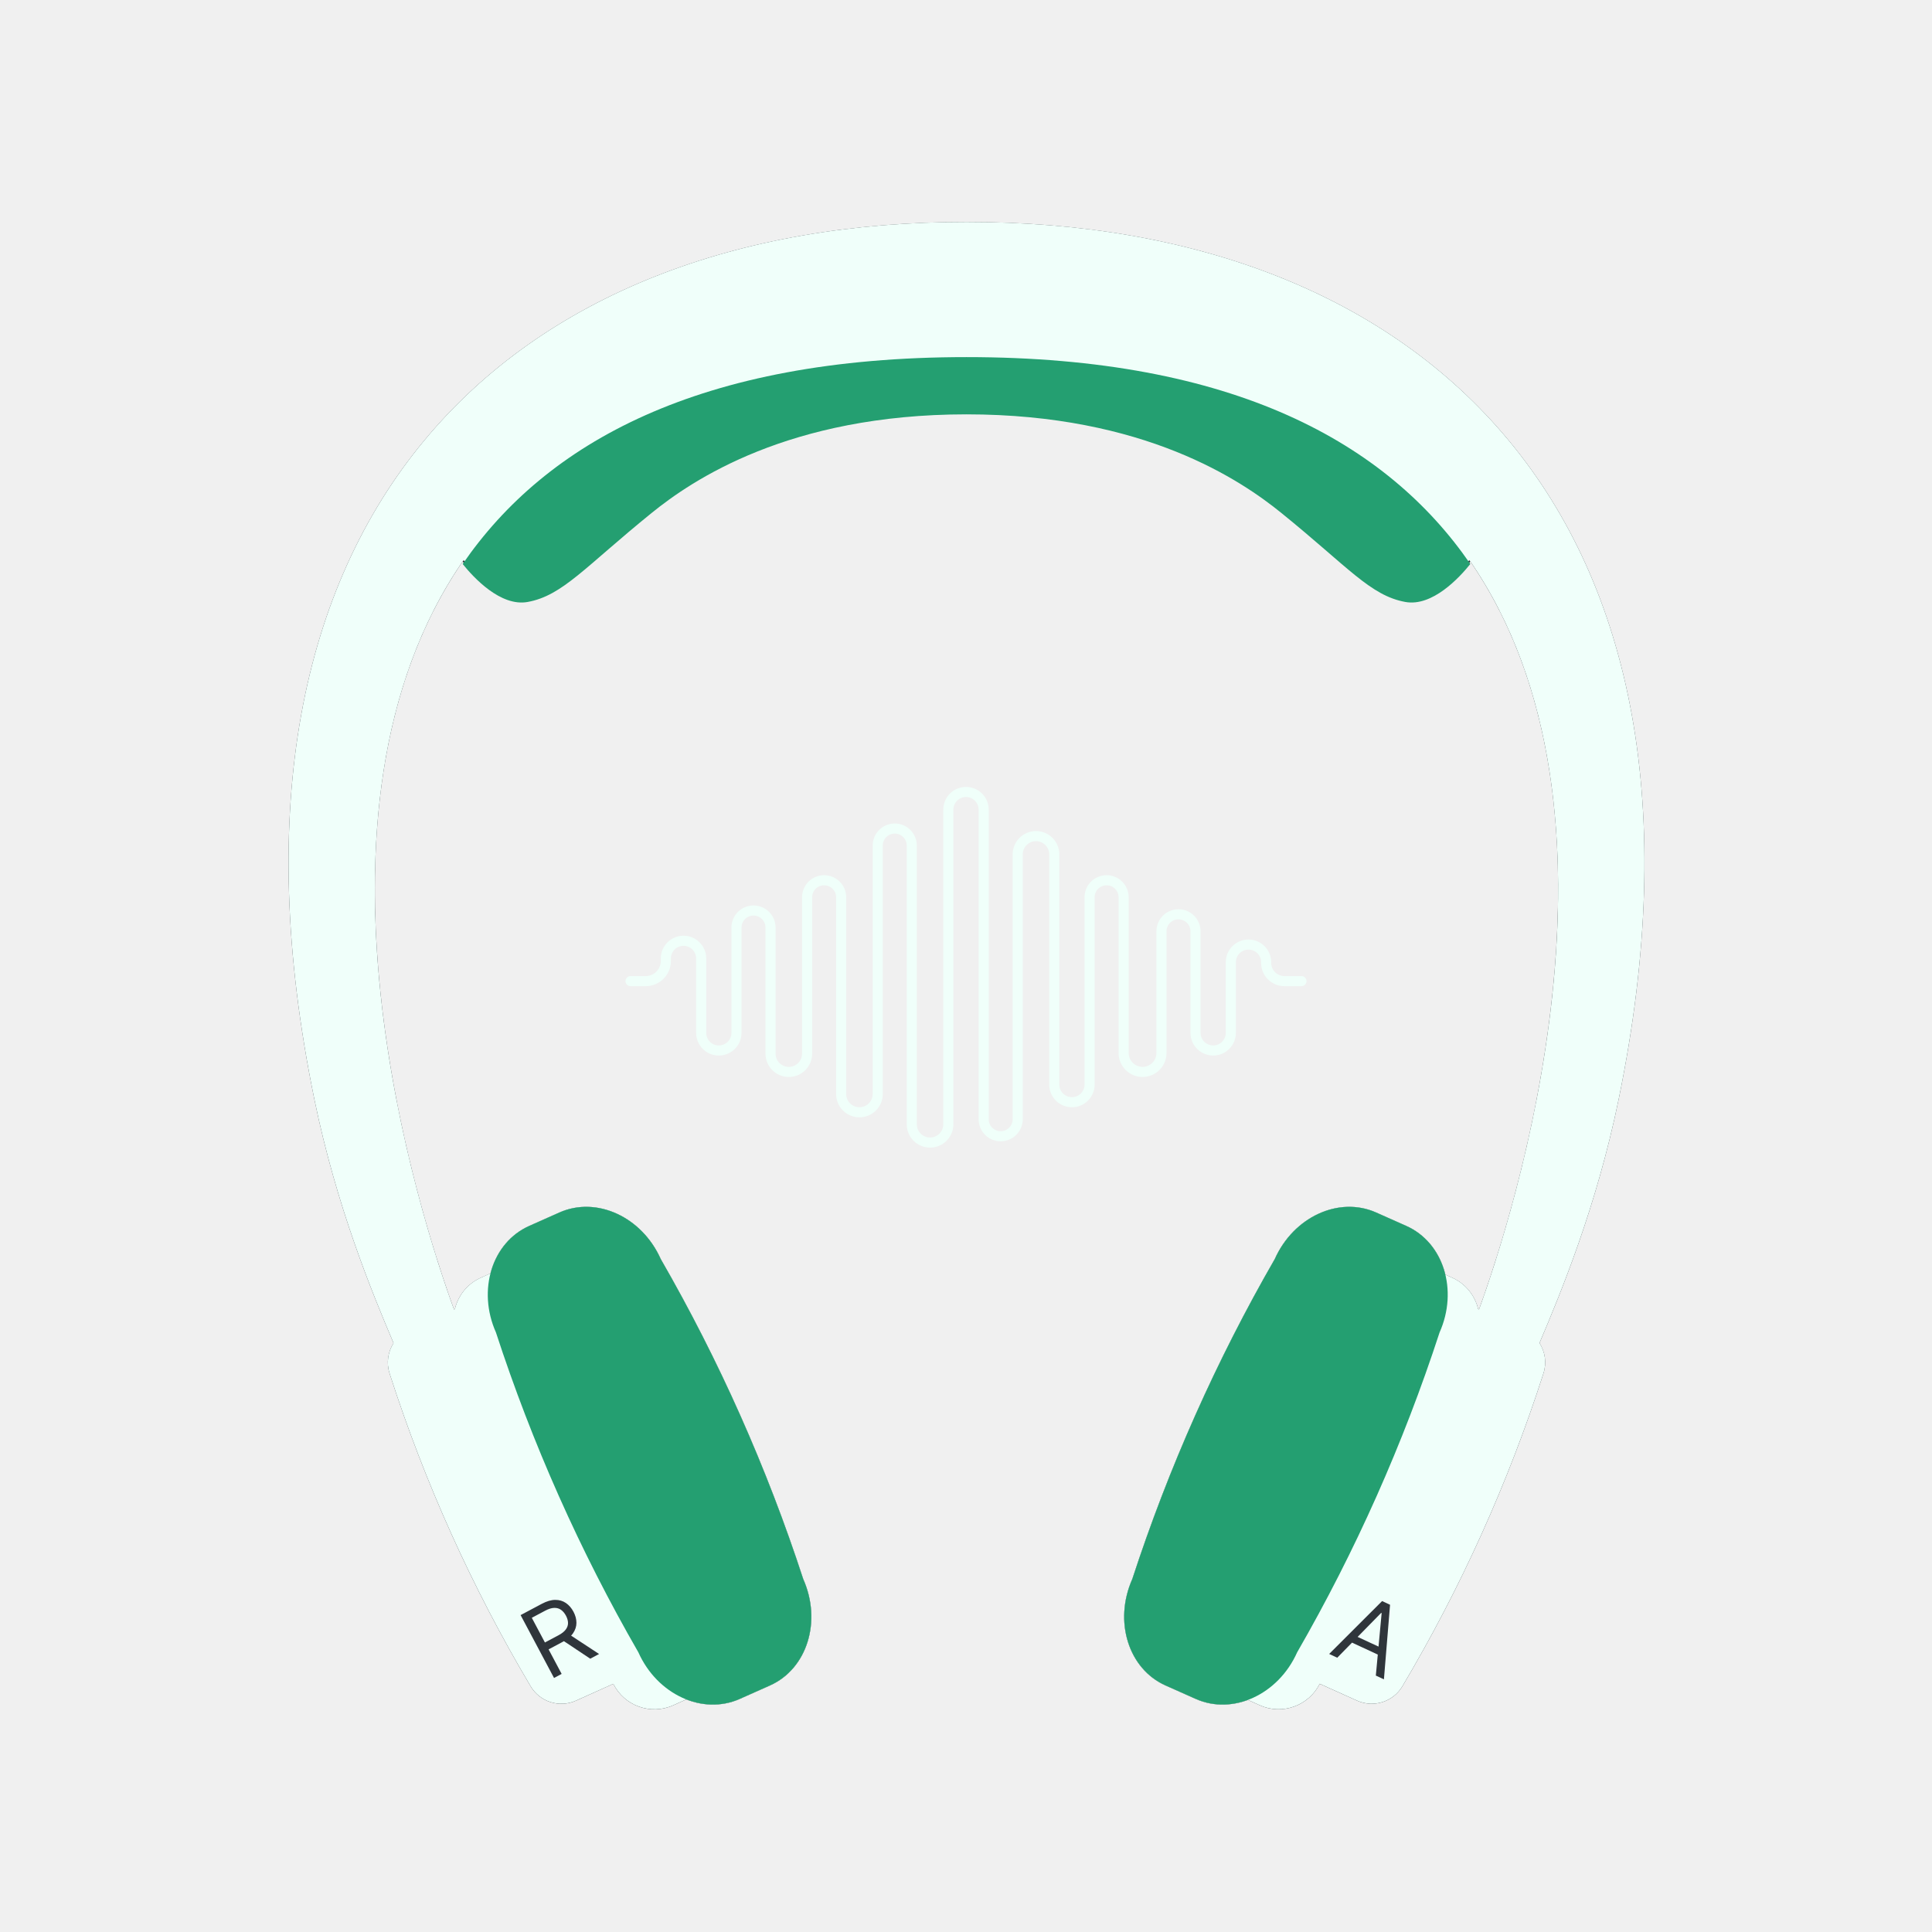
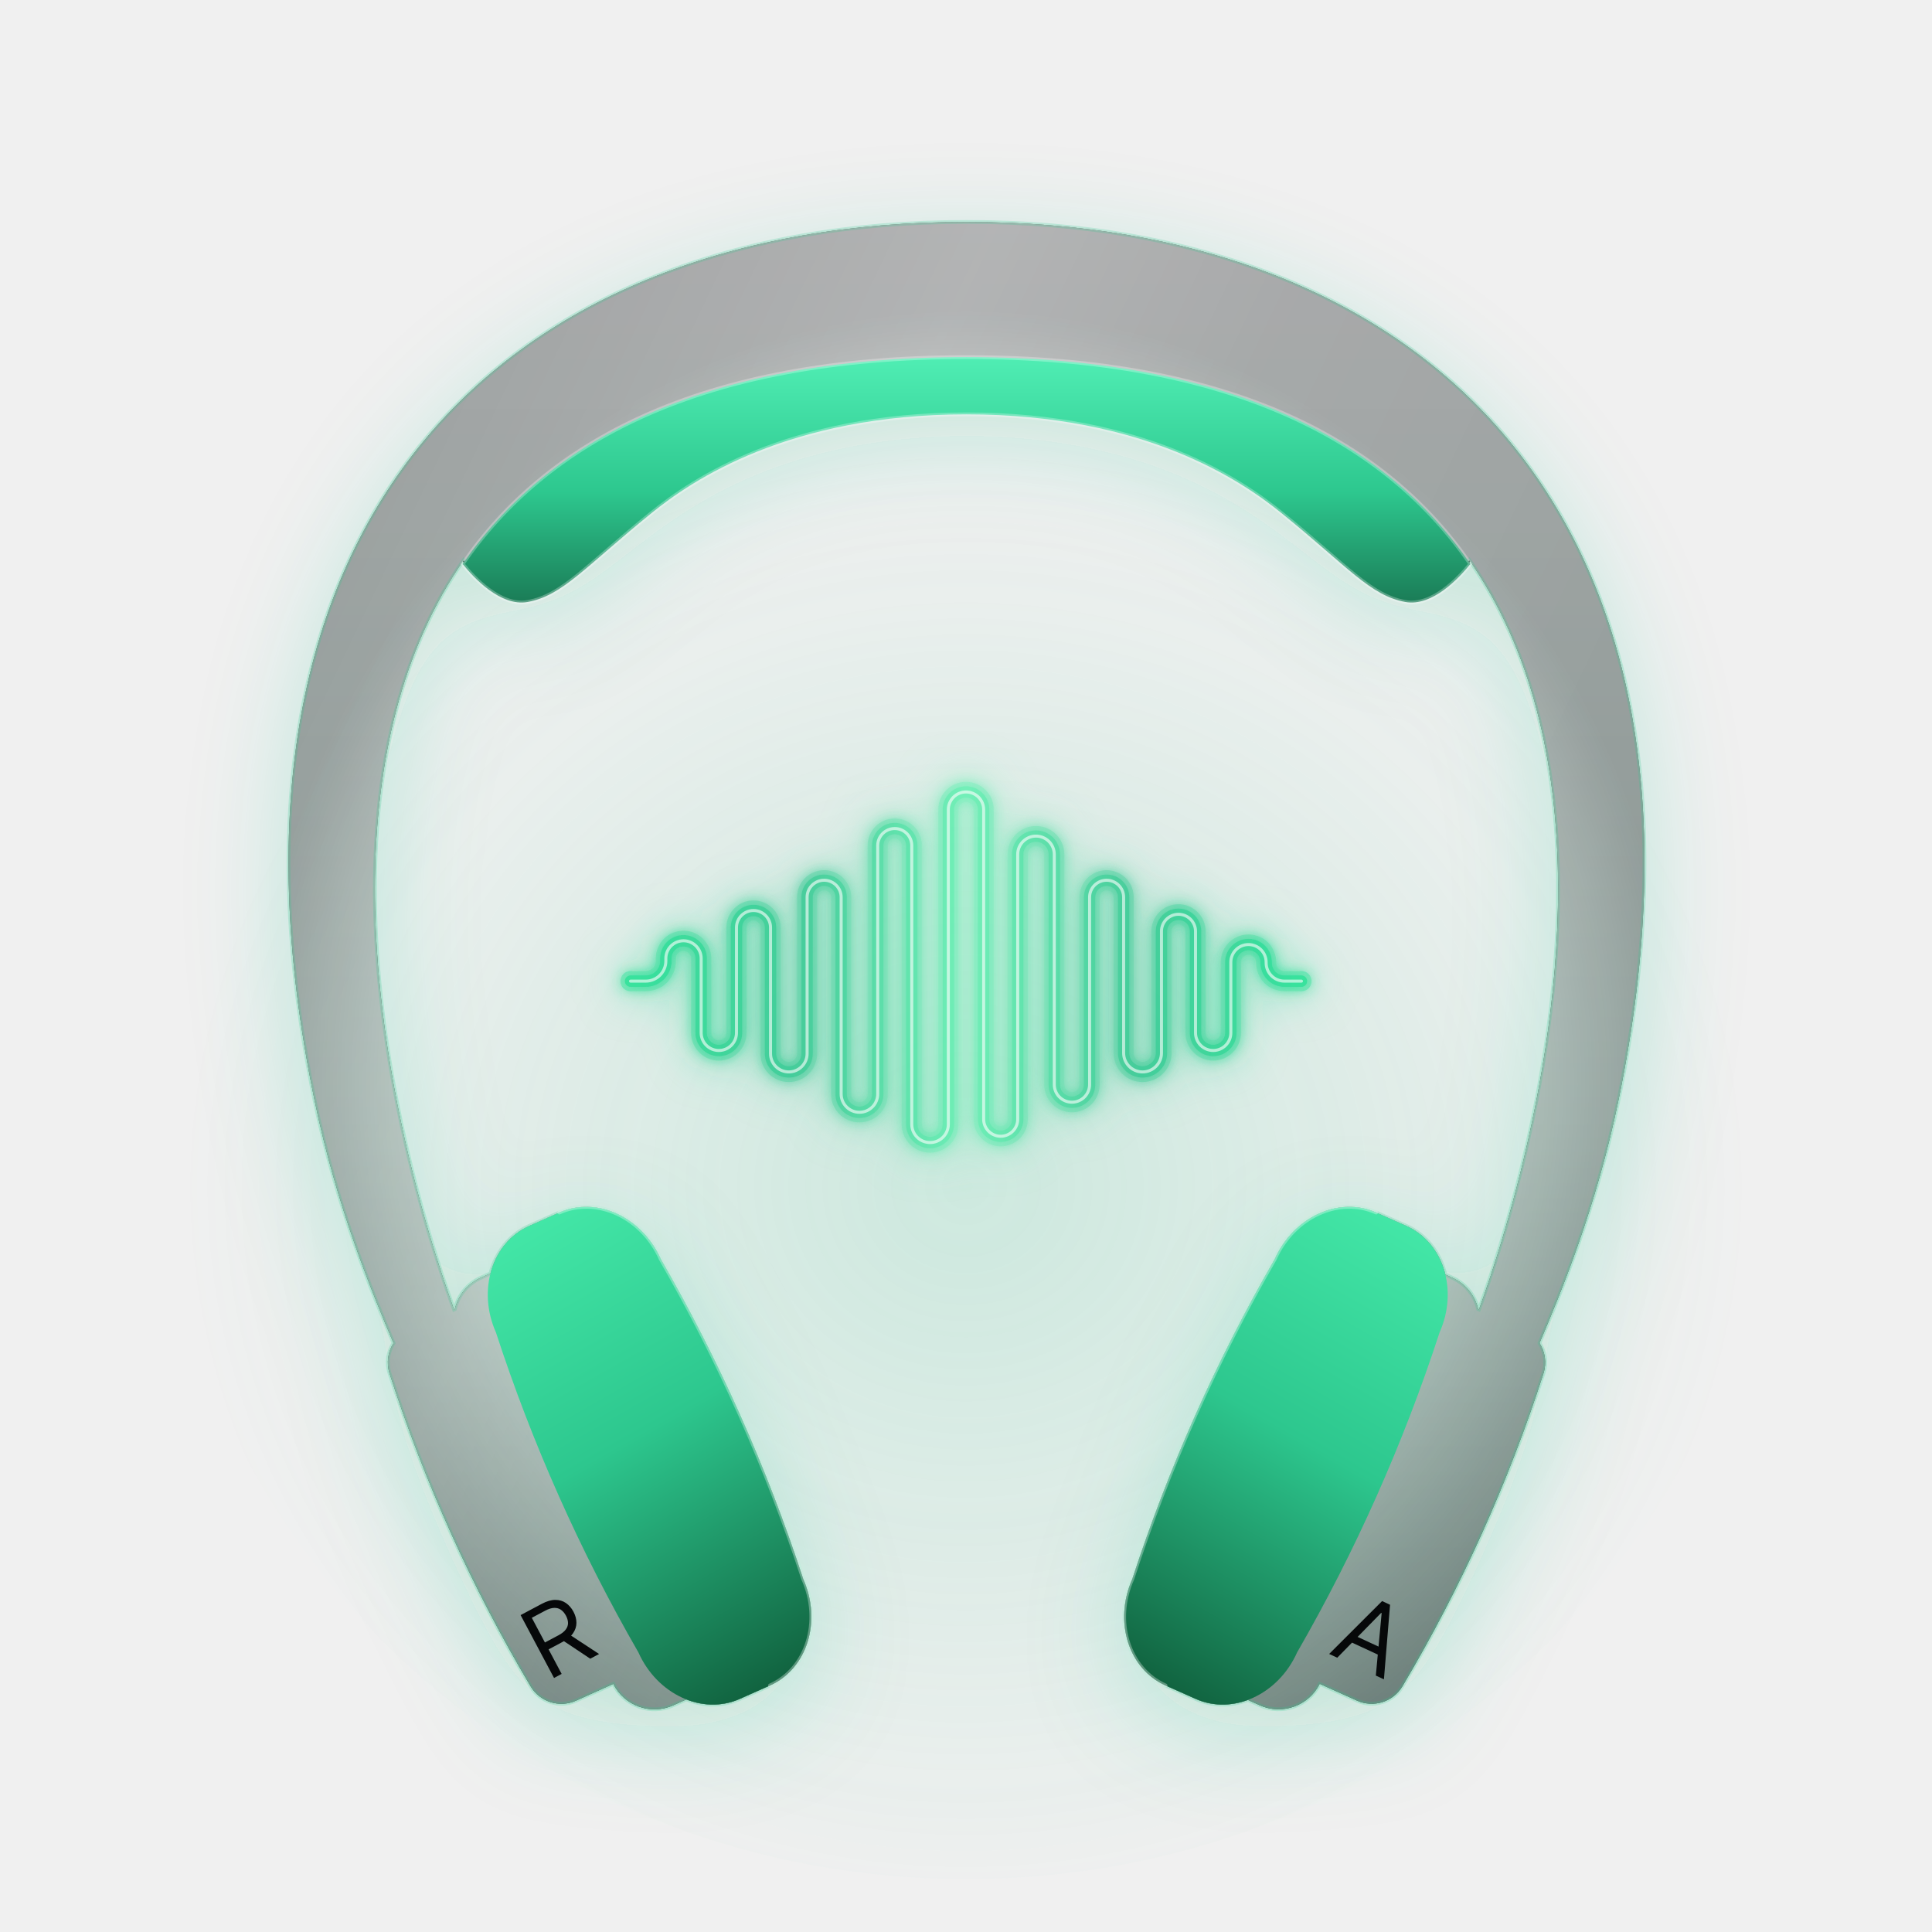
<svg xmlns="http://www.w3.org/2000/svg" width="766" height="766" viewBox="0 0 766 766" fill="none">
-   <path d="M383.197 140.601C277.116 140.601 216.397 174.705 183.44 222.627C187.74 227.985 198.469 239.635 209.211 237.68C223.079 235.159 231.905 223.812 258.381 202.379C274.178 189.582 312.594 163.295 383.197 163.295C453.801 163.295 492.217 189.582 508.014 202.379C534.49 223.812 543.316 235.159 557.184 237.68C567.926 239.635 578.655 227.985 582.955 222.627C549.998 174.705 489.279 140.601 383.197 140.601Z" fill="#2F353B" />
-   <path d="M305.269 668.272L293.317 673.593C278.578 680.162 260.574 671.891 253.111 655.148C229.963 614.967 211.013 572.391 196.628 528.289C189.164 511.533 195.077 492.634 209.816 486.065L221.768 480.745C236.506 474.176 254.51 482.447 261.974 499.19C285.122 539.371 304.071 581.947 318.457 626.049C325.92 642.805 320.007 661.704 305.269 668.272Z" fill="#2F353B" />
-   <path d="M383.197 88.014C202.138 87.825 76.829 203.64 124.638 435.849C133.438 478.577 147.622 512.693 156.031 532.512C153.812 535.967 153.106 540.342 154.455 544.515L154.531 544.767C168.462 587.999 187.197 629.529 210.383 668.588C214.064 674.791 221.818 677.237 228.387 674.274L243.163 667.617C247.513 676.341 258.002 680.149 266.979 676.102L272.098 673.795C264.155 670.681 257.12 664.137 253.111 655.148C229.963 614.967 211.013 572.391 196.628 528.289C193.136 520.459 192.581 512.163 194.472 504.864L190.576 506.629C185.218 509.049 181.612 513.739 180.339 519.047L180.011 519.199C160.759 466.372 55.32 140.601 383.197 140.601C711.074 140.601 605.636 466.372 586.396 519.186L586.069 519.035C584.795 513.727 581.189 509.037 575.831 506.616L571.935 504.851C573.826 512.138 573.259 520.447 569.779 528.276C555.407 572.365 536.444 614.942 513.297 655.135C509.287 664.125 502.252 670.668 494.309 673.782L499.428 676.089C508.392 680.136 518.882 676.316 523.244 667.604L538.02 674.261C544.589 677.224 552.343 674.778 556.024 668.575C579.21 629.516 597.945 587.986 611.877 544.754L611.952 544.502C613.301 540.329 612.595 535.954 610.376 532.5C618.786 512.68 632.982 478.551 641.77 435.836C689.565 203.639 564.257 87.825 383.197 88.014Z" fill="#2F353B" />
-   <path d="M462.126 668.272L474.078 673.593C488.817 680.162 506.82 671.891 514.284 655.148C537.432 614.967 556.381 572.391 570.767 528.289C578.231 511.533 572.318 492.634 557.579 486.065L545.627 480.745C530.889 474.176 512.885 482.447 505.421 499.19C482.273 539.371 463.324 581.947 448.938 626.049C441.474 642.805 447.388 661.704 462.126 668.272Z" fill="#2F353B" />
-   <path d="M383.197 88C564.257 87.811 689.565 203.626 641.77 435.822C632.982 478.537 618.786 512.667 610.376 532.486C612.595 535.941 613.301 540.315 611.952 544.488L611.876 544.741C597.945 587.973 579.21 629.503 556.025 668.562C552.343 674.764 544.589 677.21 538.021 674.248L523.244 667.591C518.882 676.303 508.392 680.123 499.428 676.076L494.781 673.98C488.062 676.484 480.737 676.547 474.078 673.579L462.126 668.259C447.388 661.69 441.475 642.791 448.939 626.035C463.324 581.933 482.273 539.357 505.421 499.177C512.885 482.434 530.889 474.163 545.627 480.731L557.579 486.052C565.582 489.619 570.981 496.822 573.051 505.343L575.831 506.603C581.189 509.023 584.795 513.714 586.069 519.021L586.397 519.172C599.436 483.378 652.058 322.231 582.58 222.069C578.059 227.603 567.629 238.566 557.185 236.667C543.316 234.145 534.49 222.798 508.014 201.365C492.216 188.568 453.8 162.281 383.197 162.281C312.595 162.281 274.179 188.568 258.381 201.365C231.905 222.798 223.078 234.145 209.21 236.667C198.766 238.567 188.336 227.603 183.815 222.069C114.338 322.233 166.964 483.383 180.011 519.185L180.339 519.033C181.613 513.726 185.218 509.036 190.576 506.615L194.465 504.853C196.62 496.546 201.966 489.55 209.816 486.052L221.768 480.731C236.506 474.163 254.51 482.434 261.974 499.177C285.122 539.357 304.071 581.934 318.456 626.035C325.92 642.791 320.007 661.69 305.269 668.259L293.317 673.579C286.486 676.623 278.955 676.478 272.096 673.781L266.979 676.088C258.002 680.135 247.513 676.328 243.163 667.604L228.387 674.26C221.818 677.223 214.065 674.777 210.383 668.574C187.198 629.516 168.462 587.986 154.531 544.754L154.455 544.501C153.107 540.328 153.813 535.953 156.031 532.499C147.622 512.68 133.438 478.562 124.638 435.835C76.83 203.626 202.138 87.811 383.197 88ZM259.73 665.226C259.942 665.456 260.157 665.683 260.374 665.906L259.73 665.225C259.517 664.994 259.307 664.761 259.1 664.523L259.73 665.226Z" fill="#F0FFFA" />
-   <path d="M383.197 141.587C277.116 141.587 216.397 175.691 183.44 223.613C187.74 228.971 198.469 240.621 209.211 238.667C223.079 236.145 231.905 224.798 258.381 203.365C274.178 190.568 312.594 164.281 383.197 164.281C453.801 164.281 492.217 190.568 508.014 203.365C534.49 224.798 543.316 236.145 557.184 238.667C567.926 240.621 578.655 228.971 582.955 223.613C549.998 175.691 489.279 141.587 383.197 141.587Z" fill="#249F71" />
-   <path d="M305.268 668.259L293.316 673.579C278.578 680.148 260.574 671.877 253.11 655.134C229.962 614.953 211.013 572.377 196.627 528.275C189.164 511.519 195.077 492.62 209.815 486.052L221.767 480.731C236.506 474.163 254.51 482.433 261.973 499.176C285.121 539.357 304.071 581.934 318.456 626.035C325.92 642.791 320.007 661.69 305.268 668.259Z" fill="#249F71" />
-   <path d="M462.126 668.259L474.078 673.579C488.816 680.148 506.82 671.877 514.284 655.134C537.432 614.953 556.381 572.377 570.767 528.275C578.23 511.519 572.317 492.62 557.579 486.052L545.627 480.731C530.888 474.163 512.884 482.433 505.421 499.176C482.273 539.357 463.323 581.934 448.938 626.035C441.474 642.791 447.387 661.69 462.126 668.259Z" fill="#249F71" />
-   <path d="M214.831 635.875C216.778 634.84 218.554 634.323 220.157 634.324C221.756 634.317 223.163 634.729 224.376 635.562C225.589 636.395 226.586 637.546 227.367 639.015C228.147 640.483 228.54 641.945 228.544 643.4C228.547 644.856 228.101 646.239 227.204 647.548C226.98 647.873 226.722 648.188 226.433 648.496L237.53 655.781L234.025 657.645L223.583 650.689C223.38 650.807 223.172 650.925 222.957 651.04L217.504 653.939L222.681 663.676L219.663 665.282L206.408 640.354L214.831 635.875ZM216.054 651.213L221.41 648.365C222.74 647.657 223.708 646.893 224.312 646.072C224.924 645.247 225.223 644.38 225.209 643.473C225.198 642.552 224.928 641.592 224.397 640.594C223.866 639.596 223.215 638.823 222.445 638.275C221.675 637.727 220.772 637.467 219.737 637.497C218.697 637.519 217.504 637.889 216.157 638.605L210.851 641.427L216.054 651.213Z" fill="#2F353B" />
-   <path d="M548.698 665.821L545.49 664.335L546.266 656.004L536.051 651.269L530.196 657.246L526.988 655.76L547.972 634.797L551.13 636.261L548.698 665.821ZM538.272 649.002L546.56 652.843L547.797 639.571L547.6 639.48L538.272 649.002Z" fill="#2F353B" />
-   <path d="M250 389H256C260.418 389 264 385.418 264 381V380C264 376.134 267.134 373 271 373V373C274.866 373 278 376.134 278 380V409.5C278 413.366 281.134 416.5 285 416.5V416.5C288.866 416.5 292 413.366 292 409.5V367.75C292 364.022 295.022 361 298.75 361V361C302.478 361 305.5 364.022 305.5 367.75V417.75C305.5 421.754 308.746 425 312.75 425V425C316.754 425 320 421.754 320 417.75V355.75C320 352.022 323.022 349 326.75 349V349C330.478 349 333.5 352.022 333.5 355.75V433.75C333.5 437.754 336.746 441 340.75 441V441C344.754 441 348 437.754 348 433.75V335.25C348 331.522 351.022 328.5 354.75 328.5V328.5C358.478 328.5 361.5 331.522 361.5 335.25V445.75C361.5 449.754 364.746 453 368.75 453V453C372.754 453 376 449.754 376 445.75V321C376 317.134 379.134 314 383 314V314C386.866 314 390 317.134 390 321V443.75C390 447.478 393.022 450.5 396.75 450.5V450.5C400.478 450.5 403.5 447.478 403.5 443.75V338.75C403.5 334.746 406.746 331.5 410.75 331.5V331.5C414.754 331.5 418 334.746 418 338.75V430C418 433.866 421.134 437 425 437V437C428.866 437 432 433.866 432 430V355.75C432 352.022 435.022 349 438.75 349V349C442.478 349 445.5 352.022 445.5 355.75V417.5C445.5 421.642 448.858 425 453 425V425C457.142 425 460.5 421.642 460.5 417.5V369.25C460.5 365.522 463.522 362.5 467.25 362.5V362.5C470.978 362.5 474 365.522 474 369.25V409.5C474 413.366 477.134 416.5 481 416.5V416.5C484.866 416.5 488 413.366 488 409.5V381.5C488 377.634 491.134 374.5 495 374.5V374.5C498.866 374.5 502 377.634 502 381.5V381.75C502 385.754 505.246 389 509.25 389H516" stroke="#F0FFFA" stroke-width="4" stroke-linecap="round" />
+   <defs>
+     <radialGradient id="ambientGlow" cx="50%" cy="55%" r="48%">
+       <stop offset="0%" stop-color="#2DC78E" stop-opacity="0.18" />
+       <stop offset="100%" stop-color="#2DC78E" stop-opacity="0" />
+     </radialGradient>
+     <linearGradient id="bodyGrad" x1="383" y1="88" x2="383" y2="680" gradientUnits="userSpaceOnUse">
+       <stop offset="0%" stop-color="#FFFFFF" />
+       <stop offset="25%" stop-color="#F0FAF6" />
+       <stop offset="60%" stop-color="#D8EDE5" />
+       <stop offset="100%" stop-color="#A8C4BA" />
+     </linearGradient>
+     <linearGradient id="cupGradL" x1="210" y1="480" x2="318" y2="670" gradientUnits="userSpaceOnUse">
+       <stop offset="0%" stop-color="#44E8A8" />
+       <stop offset="45%" stop-color="#2DC78E" />
+       <stop offset="100%" stop-color="#0F5C3A" />
+     </linearGradient>
+     <linearGradient id="cupGradR" x1="556" y1="480" x2="448" y2="670" gradientUnits="userSpaceOnUse">
+       <stop offset="0%" stop-color="#44E8A8" />
+       <stop offset="45%" stop-color="#2DC78E" />
+       <stop offset="100%" stop-color="#0F5C3A" />
+     </linearGradient>
+     <linearGradient id="bandGrad" x1="383" y1="141" x2="383" y2="240" gradientUnits="userSpaceOnUse">
+       <stop offset="0%" stop-color="#50EEB4" />
+       <stop offset="55%" stop-color="#2DC78E" />
+       <stop offset="100%" stop-color="#1a7a55" />
+     </linearGradient>
+     <radialGradient id="innerShadow" cx="50%" cy="58%" r="52%">
+       <stop offset="50%" stop-color="#0C0F12" stop-opacity="0" />
+       <stop offset="100%" stop-color="#0C0F12" stop-opacity="0.38" />
+     </radialGradient>
+     <linearGradient id="sheen" x1="160" y1="150" x2="600" y2="360" gradientUnits="userSpaceOnUse">
+       <stop offset="0%" stop-color="white" stop-opacity="0" />
+       <stop offset="38%" stop-color="white" stop-opacity="0.18" />
+       <stop offset="62%" stop-color="white" stop-opacity="0.07" />
+       <stop offset="100%" stop-color="white" stop-opacity="0" />
+     </linearGradient>
+     <linearGradient id="waveGrad" x1="250" y1="383" x2="516" y2="383" gradientUnits="userSpaceOnUse">
+       <stop offset="0%" stop-color="#1aE090" />
+       <stop offset="25%" stop-color="#2DC78E" />
+       <stop offset="50%" stop-color="#5FF0B0" />
+       <stop offset="75%" stop-color="#2DC78E" />
+       <stop offset="100%" stop-color="#1aE090" />
+     </linearGradient>
+     <filter id="wgBloom" x="-20%" y="-120%" width="140%" height="340%">
+       <feGaussianBlur stdDeviation="9" result="b1" />
+       <feGaussianBlur in="SourceGraphic" stdDeviation="3" result="b2" />
+       <feMerge>
+         <feMergeNode in="b1" />
+         <feMergeNode in="b2" />
+         <feMergeNode in="SourceGraphic" />
+       </feMerge>
+     </filter>
+     <filter id="wgCrisp" x="-8%" y="-60%" width="116%" height="220%">
+       <feGaussianBlur stdDeviation="2.5" result="b" />
+       <feComposite in="SourceGraphic" in2="b" operator="over" />
+     </filter>
+     <filter id="lift" x="-12%" y="-8%" width="124%" height="124%">
+       <feDropShadow dx="0" dy="10" stdDeviation="20" flood-color="#2DC78E" flood-opacity="0.22" />
+     </filter>
+   </defs>
+   <ellipse cx="383" cy="440" rx="320" ry="305" fill="url(#ambientGlow)" />
+   <path d="M383.197 140.601C277.116 140.601 216.397 174.705 183.44 222.627C187.74 227.985 198.469 239.635 209.211 237.68C223.079 235.159 231.905 223.812 258.381 202.379C274.178 189.582 312.594 163.295 383.197 163.295C453.801 163.295 492.217 189.582 508.014 202.379C534.49 223.812 543.316 235.159 557.184 237.68C567.926 239.635 578.655 227.985 582.955 222.627C549.998 174.705 489.279 140.601 383.197 140.601Z" fill="#0d1210" />
+   <path d="M305.269 668.272L293.317 673.593C278.578 680.162 260.574 671.891 253.111 655.148C229.963 614.967 211.013 572.391 196.628 528.289C189.164 511.533 195.077 492.634 209.816 486.065L221.768 480.745C236.506 474.176 254.51 482.447 261.974 499.19C285.122 539.371 304.071 581.947 318.457 626.049C325.92 642.805 320.007 661.704 305.269 668.272Z" fill="#081a10" />
+   <path d="M383.197 88.014C202.138 87.825 76.829 203.64 124.638 435.849C133.438 478.577 147.622 512.693 156.031 532.512C153.812 535.967 153.106 540.342 154.455 544.515L154.531 544.767C168.462 587.999 187.197 629.529 210.383 668.588C214.064 674.791 221.818 677.237 228.387 674.274L243.163 667.617C247.513 676.341 258.002 680.149 266.979 676.102L272.098 673.795C264.155 670.681 257.12 664.137 253.111 655.148C229.963 614.967 211.013 572.391 196.628 528.289C193.136 520.459 192.581 512.163 194.472 504.864L190.576 506.629C185.218 509.049 181.612 513.739 180.339 519.047L180.011 519.199C160.759 466.372 55.32 140.601 383.197 140.601C711.074 140.601 605.636 466.372 586.396 519.186L586.069 519.035C584.795 513.727 581.189 509.037 575.831 506.616L571.935 504.851C573.826 512.138 573.259 520.447 569.779 528.276C555.407 572.365 536.444 614.942 513.297 655.135C509.287 664.125 502.252 670.668 494.309 673.782L499.428 676.089C508.392 680.136 518.882 676.316 523.244 667.604L538.02 674.261C544.589 677.224 552.343 674.778 556.024 668.575C579.21 629.516 597.945 587.986 611.877 544.754L611.952 544.502C613.301 540.329 612.595 535.954 610.376 532.5C618.786 512.68 632.982 478.551 641.77 435.836C689.565 203.639 564.257 87.825 383.197 88.014Z" fill="#0d1210" />
+   <path d="M462.126 668.272L474.078 673.593C488.817 680.162 506.82 671.891 514.284 655.148C537.432 614.967 556.381 572.391 570.767 528.289C578.231 511.533 572.318 492.634 557.579 486.065L545.627 480.745C530.889 474.176 512.885 482.447 505.421 499.19C482.273 539.371 463.324 581.947 448.938 626.049C441.474 642.805 447.388 661.704 462.126 668.272Z" fill="#081a10" />
+   <g filter="url(#lift)">
+     <path d="M383.197 88C564.257 87.811 689.565 203.626 641.77 435.822C632.982 478.537 618.786 512.667 610.376 532.486C612.595 535.941 613.301 540.315 611.952 544.488L611.876 544.741C597.945 587.973 579.21 629.503 556.025 668.562C552.343 674.764 544.589 677.21 538.021 674.248L523.244 667.591C518.882 676.303 508.392 680.123 499.428 676.076L494.781 673.98C488.062 676.484 480.737 676.547 474.078 673.579L462.126 668.259C447.388 661.69 441.475 642.791 448.939 626.035C463.324 581.933 482.273 539.357 505.421 499.177C512.885 482.434 530.889 474.163 545.627 480.731L557.579 486.052C565.582 489.619 570.981 496.822 573.051 505.343L575.831 506.603C581.189 509.023 584.795 513.714 586.069 519.021L586.397 519.172C599.436 483.378 652.058 322.231 582.58 222.069C578.059 227.603 567.629 238.566 557.185 236.667C543.316 234.145 534.49 222.798 508.014 201.365C492.216 188.568 453.8 162.281 383.197 162.281C312.595 162.281 274.179 188.568 258.381 201.365C231.905 222.798 223.078 234.145 209.21 236.667C198.766 238.567 188.336 227.603 183.815 222.069C114.338 322.233 166.964 483.383 180.011 519.185L180.339 519.033C181.613 513.726 185.218 509.036 190.576 506.615L194.465 504.853C196.62 496.546 201.966 489.55 209.816 486.052L221.768 480.731C236.506 474.163 254.51 482.434 261.974 499.177C285.122 539.357 304.071 581.934 318.456 626.035C325.92 642.791 320.007 661.69 305.269 668.259L293.317 673.579C286.486 676.623 278.955 676.478 272.096 673.781L266.979 676.088C258.002 680.135 247.513 676.328 243.163 667.604L228.387 674.26C221.818 677.223 214.065 674.777 210.383 668.574C187.198 629.516 168.462 587.986 154.531 544.754L154.455 544.501C153.107 540.328 153.813 535.953 156.031 532.499C147.622 512.68 133.438 478.562 124.638 435.835C76.83 203.626 202.138 87.811 383.197 88Z" fill="url(#bodyGrad)" />
+   </g>
+   <path d="M383.197 88C564.257 87.811 689.565 203.626 641.77 435.822C632.982 478.537 618.786 512.667 610.376 532.486C612.595 535.941 613.301 540.315 611.952 544.488L611.876 544.741C597.945 587.973 579.21 629.503 556.025 668.562C552.343 674.764 544.589 677.21 538.021 674.248L523.244 667.591C518.882 676.303 508.392 680.123 499.428 676.076L494.781 673.98C488.062 676.484 480.737 676.547 474.078 673.579L462.126 668.259C447.388 661.69 441.475 642.791 448.939 626.035C463.324 581.933 482.273 539.357 505.421 499.177C512.885 482.434 530.889 474.163 545.627 480.731L557.579 486.052C565.582 489.619 570.981 496.822 573.051 505.343L575.831 506.603C581.189 509.023 584.795 513.714 586.069 519.021L586.397 519.172C599.436 483.378 652.058 322.231 582.58 222.069C578.059 227.603 567.629 238.566 557.185 236.667C543.316 234.145 534.49 222.798 508.014 201.365C492.216 188.568 453.8 162.281 383.197 162.281C312.595 162.281 274.179 188.568 258.381 201.365C231.905 222.798 223.078 234.145 209.21 236.667C198.766 238.567 188.336 227.603 183.815 222.069C114.338 322.233 166.964 483.383 180.011 519.185L180.339 519.033C181.613 513.726 185.218 509.036 190.576 506.615L194.465 504.853C196.62 496.546 201.966 489.55 209.816 486.052L221.768 480.731C236.506 474.163 254.51 482.434 261.974 499.177C285.122 539.357 304.071 581.934 318.456 626.035C325.92 642.791 320.007 661.69 305.269 668.259L293.317 673.579C286.486 676.623 278.955 676.478 272.096 673.781L266.979 676.088C258.002 680.135 247.513 676.328 243.163 667.604L228.387 674.26C221.818 677.223 214.065 674.777 210.383 668.574C187.198 629.516 168.462 587.986 154.531 544.754L154.455 544.501C153.107 540.328 153.813 535.953 156.031 532.499C147.622 512.68 133.438 478.562 124.638 435.835C76.83 203.626 202.138 87.811 383.197 88Z" fill="url(#innerShadow)" />
+   <path d="M383.197 88C564.257 87.811 689.565 203.626 641.77 435.822C632.982 478.537 618.786 512.667 610.376 532.486C612.595 535.941 613.301 540.315 611.952 544.488L611.876 544.741C597.945 587.973 579.21 629.503 556.025 668.562C552.343 674.764 544.589 677.21 538.021 674.248L523.244 667.591C518.882 676.303 508.392 680.123 499.428 676.076L494.781 673.98C488.062 676.484 480.737 676.547 474.078 673.579L462.126 668.259C447.388 661.69 441.475 642.791 448.939 626.035C463.324 581.933 482.273 539.357 505.421 499.177C512.885 482.434 530.889 474.163 545.627 480.731L557.579 486.052C565.582 489.619 570.981 496.822 573.051 505.343L575.831 506.603C581.189 509.023 584.795 513.714 586.069 519.021L586.397 519.172C599.436 483.378 652.058 322.231 582.58 222.069C578.059 227.603 567.629 238.566 557.185 236.667C543.316 234.145 534.49 222.798 508.014 201.365C492.216 188.568 453.8 162.281 383.197 162.281C312.595 162.281 274.179 188.568 258.381 201.365C231.905 222.798 223.078 234.145 209.21 236.667C198.766 238.567 188.336 227.603 183.815 222.069C114.338 322.233 166.964 483.383 180.011 519.185L180.339 519.033C181.613 513.726 185.218 509.036 190.576 506.615L194.465 504.853C196.62 496.546 201.966 489.55 209.816 486.052L221.768 480.731C236.506 474.163 254.51 482.434 261.974 499.177C285.122 539.357 304.071 581.934 318.456 626.035C325.92 642.791 320.007 661.69 305.269 668.259L293.317 673.579C286.486 676.623 278.955 676.478 272.096 673.781L266.979 676.088C258.002 680.135 247.513 676.328 243.163 667.604L228.387 674.26C221.818 677.223 214.065 674.777 210.383 668.574C187.198 629.516 168.462 587.986 154.531 544.754L154.455 544.501C153.107 540.328 153.813 535.953 156.031 532.499C147.622 512.68 133.438 478.562 124.638 435.835C76.83 203.626 202.138 87.811 383.197 88Z" fill="url(#sheen)" />
+   <path d="M383.197 88C564.257 87.811 689.565 203.626 641.77 435.822C632.982 478.537 618.786 512.667 610.376 532.486C612.595 535.941 613.301 540.315 611.952 544.488L611.876 544.741C597.945 587.973 579.21 629.503 556.025 668.562C552.343 674.764 544.589 677.21 538.021 674.248L523.244 667.591C518.882 676.303 508.392 680.123 499.428 676.076L494.781 673.98C488.062 676.484 480.737 676.547 474.078 673.579L462.126 668.259C447.388 661.69 441.475 642.791 448.939 626.035C463.324 581.933 482.273 539.357 505.421 499.177C512.885 482.434 530.889 474.163 545.627 480.731L557.579 486.052C565.582 489.619 570.981 496.822 573.051 505.343L575.831 506.603C581.189 509.023 584.795 513.714 586.069 519.021L586.397 519.172C599.436 483.378 652.058 322.231 582.58 222.069C578.059 227.603 567.629 238.566 557.185 236.667C543.316 234.145 534.49 222.798 508.014 201.365C492.216 188.568 453.8 162.281 383.197 162.281C312.595 162.281 274.179 188.568 258.381 201.365C231.905 222.798 223.078 234.145 209.21 236.667C198.766 238.567 188.336 227.603 183.815 222.069C114.338 322.233 166.964 483.383 180.011 519.185L180.339 519.033C181.613 513.726 185.218 509.036 190.576 506.615L194.465 504.853C196.62 496.546 201.966 489.55 209.816 486.052L221.768 480.731C236.506 474.163 254.51 482.434 261.974 499.177C285.122 539.357 304.071 581.934 318.456 626.035C325.92 642.791 320.007 661.69 305.269 668.259L293.317 673.579C286.486 676.623 278.955 676.478 272.096 673.781L266.979 676.088C258.002 680.135 247.513 676.328 243.163 667.604L228.387 674.26C221.818 677.223 214.065 674.777 210.383 668.574C187.198 629.516 168.462 587.986 154.531 544.754L154.455 544.501C153.107 540.328 153.813 535.953 156.031 532.499C147.622 512.68 133.438 478.562 124.638 435.835C76.83 203.626 202.138 87.811 383.197 88Z" fill="none" stroke="#2DC78E" stroke-width="1.5" opacity="0.22" />
+   <path d="M383.197 141.587C277.116 141.587 216.397 175.691 183.44 223.613C187.74 228.971 198.469 240.621 209.211 238.667C223.079 236.145 231.905 224.798 258.381 203.365C274.178 190.568 312.594 164.281 383.197 164.281C453.801 164.281 492.217 190.568 508.014 203.365C534.49 224.798 543.316 236.145 557.184 238.667C567.926 240.621 578.655 228.971 582.955 223.613C549.998 175.691 489.279 141.587 383.197 141.587Z" fill="url(#bandGrad)" />
+   <path d="M383.197 141.587C277.116 141.587 216.397 175.691 183.44 223.613C187.74 228.971 198.469 240.621 209.211 238.667C223.079 236.145 231.905 224.798 258.381 203.365C274.178 190.568 312.594 164.281 383.197 164.281C453.801 164.281 492.217 190.568 508.014 203.365C534.49 224.798 543.316 236.145 557.184 238.667C567.926 240.621 578.655 228.971 582.955 223.613C549.998 175.691 489.279 141.587 383.197 141.587Z" fill="none" stroke="rgba(255,255,255,0.28)" stroke-width="1.5" />
+   <path d="M305.268 668.259L293.316 673.579C278.578 680.148 260.574 671.877 253.11 655.134C229.962 614.953 211.013 572.377 196.627 528.275C189.164 511.519 195.077 492.62 209.815 486.052L221.767 480.731C236.506 474.163 254.51 482.433 261.973 499.176C285.121 539.357 304.071 581.934 318.456 626.035C325.92 642.791 320.007 661.69 305.268 668.259Z" fill="url(#cupGradL)" />
+   <path d="M221.767 480.731C236.506 474.163 254.51 482.433 261.973 499.176C285.121 539.357 304.071 581.934 318.456 626.035C325.92 642.791 320.007 661.69 305.268 668.259" fill="none" stroke="rgba(255,255,255,0.32)" stroke-width="1.5" stroke-linecap="round" />
+   <path d="M462.126 668.259L474.078 673.579C488.816 680.148 506.82 671.877 514.284 655.134C537.432 614.953 556.381 572.377 570.767 528.275C578.23 511.519 572.317 492.62 557.579 486.052L545.627 480.731C530.888 474.163 512.884 482.433 505.421 499.176C482.273 539.357 463.323 581.934 448.938 626.035C441.474 642.791 447.387 661.69 462.126 668.259Z" fill="url(#cupGradR)" />
+   <path d="M545.627 480.731C530.888 474.163 512.884 482.433 505.421 499.176C482.273 539.357 463.323 581.934 448.938 626.035C441.474 642.791 447.387 661.69 462.126 668.259" fill="none" stroke="rgba(255,255,255,0.32)" stroke-width="1.5" stroke-linecap="round" />
+   <path d="M214.831 635.875C216.778 634.84 218.554 634.323 220.157 634.324C221.756 634.317 223.163 634.729 224.376 635.562C225.589 636.395 226.586 637.546 227.367 639.015C228.147 640.483 228.54 641.945 228.544 643.4C228.547 644.856 228.101 646.239 227.204 647.548C226.98 647.873 226.722 648.188 226.433 648.496L237.53 655.781L234.025 657.645L223.583 650.689C223.38 650.807 223.172 650.925 222.957 651.04L217.504 653.939L222.681 663.676L219.663 665.282L206.408 640.354L214.831 635.875ZM216.054 651.213L221.41 648.365C222.74 647.657 223.708 646.893 224.312 646.072C224.924 645.247 225.223 644.38 225.209 643.473C225.198 642.552 224.928 641.592 224.397 640.594C223.866 639.596 223.215 638.823 222.445 638.275C221.675 637.727 220.772 637.467 219.737 637.497C218.697 637.519 217.504 637.889 216.157 638.605L210.851 641.427L216.054 651.213Z" fill="#060809" />
+   <path d="M548.698 665.821L545.49 664.335L546.266 656.004L536.051 651.269L530.196 657.246L526.988 655.76L547.972 634.797L551.13 636.261L548.698 665.821ZM538.272 649.002L546.56 652.843L547.797 639.571L547.6 639.48L538.272 649.002Z" fill="#060809" />
+   <g filter="url(#wgBloom)" opacity="0.5">
+     <path d="M250 389H256C260.418 389 264 385.418 264 381V380C264 376.134 267.134 373 271 373C274.866 373 278 376.134 278 380V409.5C278 413.366 281.134 416.5 285 416.5C288.866 416.5 292 413.366 292 409.5V367.75C292 364.022 295.022 361 298.75 361C302.478 361 305.5 364.022 305.5 367.75V417.75C305.5 421.754 308.746 425 312.75 425C316.754 425 320 421.754 320 417.75V355.75C320 352.022 323.022 349 326.75 349C330.478 349 333.5 352.022 333.5 355.75V433.75C333.5 437.754 336.746 441 340.75 441C344.754 441 348 437.754 348 433.75V335.25C348 331.522 351.022 328.5 354.75 328.5C358.478 328.5 361.5 331.522 361.5 335.25V445.75C361.5 449.754 364.746 453 368.75 453C372.754 453 376 449.754 376 445.75V321C376 317.134 379.134 314 383 314C386.866 314 390 317.134 390 321V443.75C390 447.478 393.022 450.5 396.75 450.5C400.478 450.5 403.5 447.478 403.5 443.75V338.75C403.5 334.746 406.746 331.5 410.75 331.5C414.754 331.5 418 334.746 418 338.75V430C418 433.866 421.134 437 425 437C428.866 437 432 433.866 432 430V355.75C432 352.022 435.022 349 438.75 349C442.478 349 445.5 352.022 445.5 355.75V417.5C445.5 421.642 448.858 425 453 425C457.142 425 460.5 421.642 460.5 417.5V369.25C460.5 365.522 463.522 362.5 467.25 362.5C470.978 362.5 474 365.522 474 369.25V409.5C474 413.366 477.134 416.5 481 416.5C484.866 416.5 488 413.366 488 409.5V381.5C488 377.634 491.134 374.5 495 374.5C498.866 374.5 502 377.634 502 381.5V381.75C502 385.754 505.246 389 509.25 389H516" stroke="url(#waveGrad)" stroke-width="8" stroke-linecap="round" />
+   </g>
+   <g filter="url(#wgCrisp)" opacity="0.7">
+     <path d="M250 389H256C260.418 389 264 385.418 264 381V380C264 376.134 267.134 373 271 373C274.866 373 278 376.134 278 380V409.5C278 413.366 281.134 416.5 285 416.5C288.866 416.5 292 413.366 292 409.5V367.75C292 364.022 295.022 361 298.75 361C302.478 361 305.5 364.022 305.5 367.75V417.75C305.5 421.754 308.746 425 312.75 425C316.754 425 320 421.754 320 417.75V355.75C320 352.022 323.022 349 326.75 349C330.478 349 333.5 352.022 333.5 355.75V433.75C333.5 437.754 336.746 441 340.75 441C344.754 441 348 437.754 348 433.75V335.25C348 331.522 351.022 328.5 354.75 328.5C358.478 328.5 361.5 331.522 361.5 335.25V445.75C361.5 449.754 364.746 453 368.75 453C372.754 453 376 449.754 376 445.75V321C376 317.134 379.134 314 383 314C386.866 314 390 317.134 390 321V443.75C390 447.478 393.022 450.5 396.75 450.5C400.478 450.5 403.5 447.478 403.5 443.75V338.75C403.5 334.746 406.746 331.5 410.75 331.5C414.754 331.5 418 334.746 418 338.75V430C418 433.866 421.134 437 425 437C428.866 437 432 433.866 432 430V355.75C432 352.022 435.022 349 438.75 349C442.478 349 445.5 352.022 445.5 355.75V417.5C445.5 421.642 448.858 425 453 425C457.142 425 460.5 421.642 460.5 417.5V369.25C460.5 365.522 463.522 362.5 467.25 362.5C470.978 362.5 474 365.522 474 369.25V409.5C474 413.366 477.134 416.5 481 416.5C484.866 416.5 488 413.366 488 409.5V381.5C488 377.634 491.134 374.5 495 374.5C498.866 374.5 502 377.634 502 381.5V381.75C502 385.754 505.246 389 509.25 389H516" stroke="url(#waveGrad)" stroke-width="4.5" stroke-linecap="round" />
+   </g>
+   <path d="M250 389H256C260.418 389 264 385.418 264 381V380C264 376.134 267.134 373 271 373C274.866 373 278 376.134 278 380V409.5C278 413.366 281.134 416.5 285 416.5C288.866 416.5 292 413.366 292 409.5V367.75C292 364.022 295.022 361 298.75 361C302.478 361 305.5 364.022 305.5 367.75V417.75C305.5 421.754 308.746 425 312.75 425C316.754 425 320 421.754 320 417.75V355.75C320 352.022 323.022 349 326.75 349C330.478 349 333.5 352.022 333.5 355.75V433.75C333.5 437.754 336.746 441 340.75 441C344.754 441 348 437.754 348 433.75V335.25C348 331.522 351.022 328.5 354.75 328.5C358.478 328.5 361.5 331.522 361.5 335.25V445.75C361.5 449.754 364.746 453 368.75 453C372.754 453 376 449.754 376 445.75V321C376 317.134 379.134 314 383 314C386.866 314 390 317.134 390 321V443.75C390 447.478 393.022 450.5 396.75 450.5C400.478 450.5 403.5 447.478 403.5 443.75V338.75C403.5 334.746 406.746 331.5 410.75 331.5C414.754 331.5 418 334.746 418 338.75V430C418 433.866 421.134 437 425 437C428.866 437 432 433.866 432 430V355.75C432 352.022 435.022 349 438.75 349C442.478 349 445.5 352.022 445.5 355.75V417.5C445.5 421.642 448.858 425 453 425C457.142 425 460.5 421.642 460.5 417.5V369.25C460.5 365.522 463.522 362.5 467.25 362.5C470.978 362.5 474 365.522 474 369.25V409.5C474 413.366 477.134 416.5 481 416.5C484.866 416.5 488 413.366 488 409.5V381.5C488 377.634 491.134 374.5 495 374.5C498.866 374.5 502 377.634 502 381.5V381.75C502 385.754 505.246 389 509.25 389H516" stroke="white" stroke-width="1.2" stroke-linecap="round" opacity="0.6" />
</svg>
